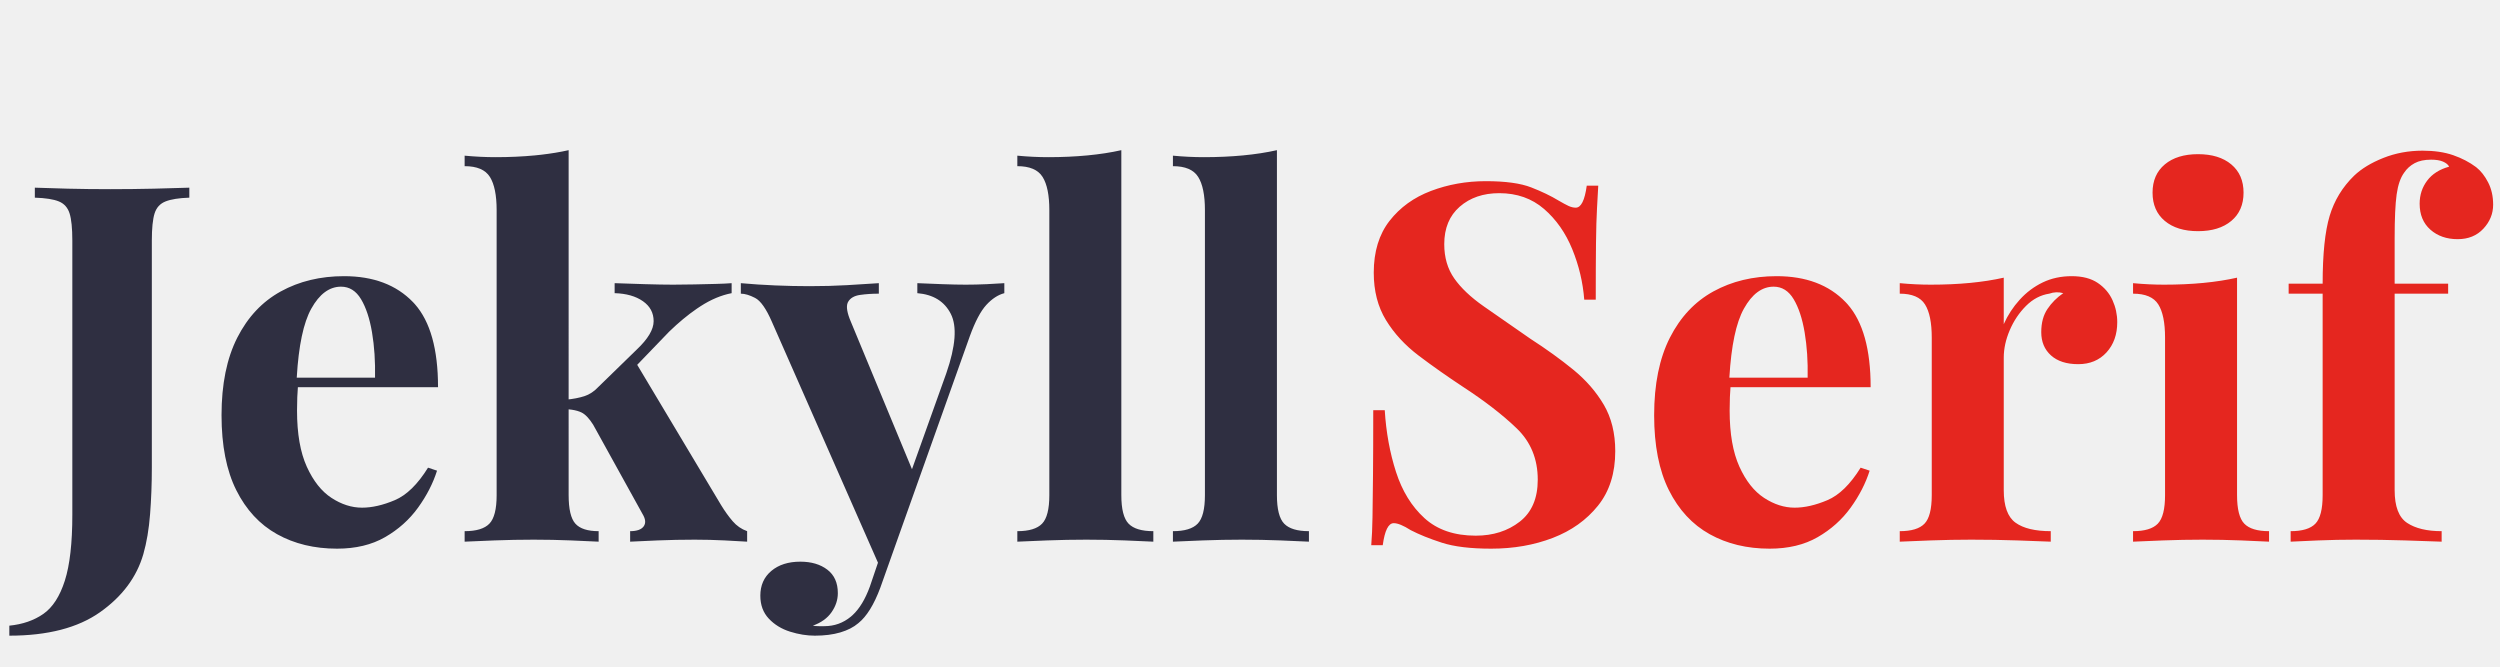
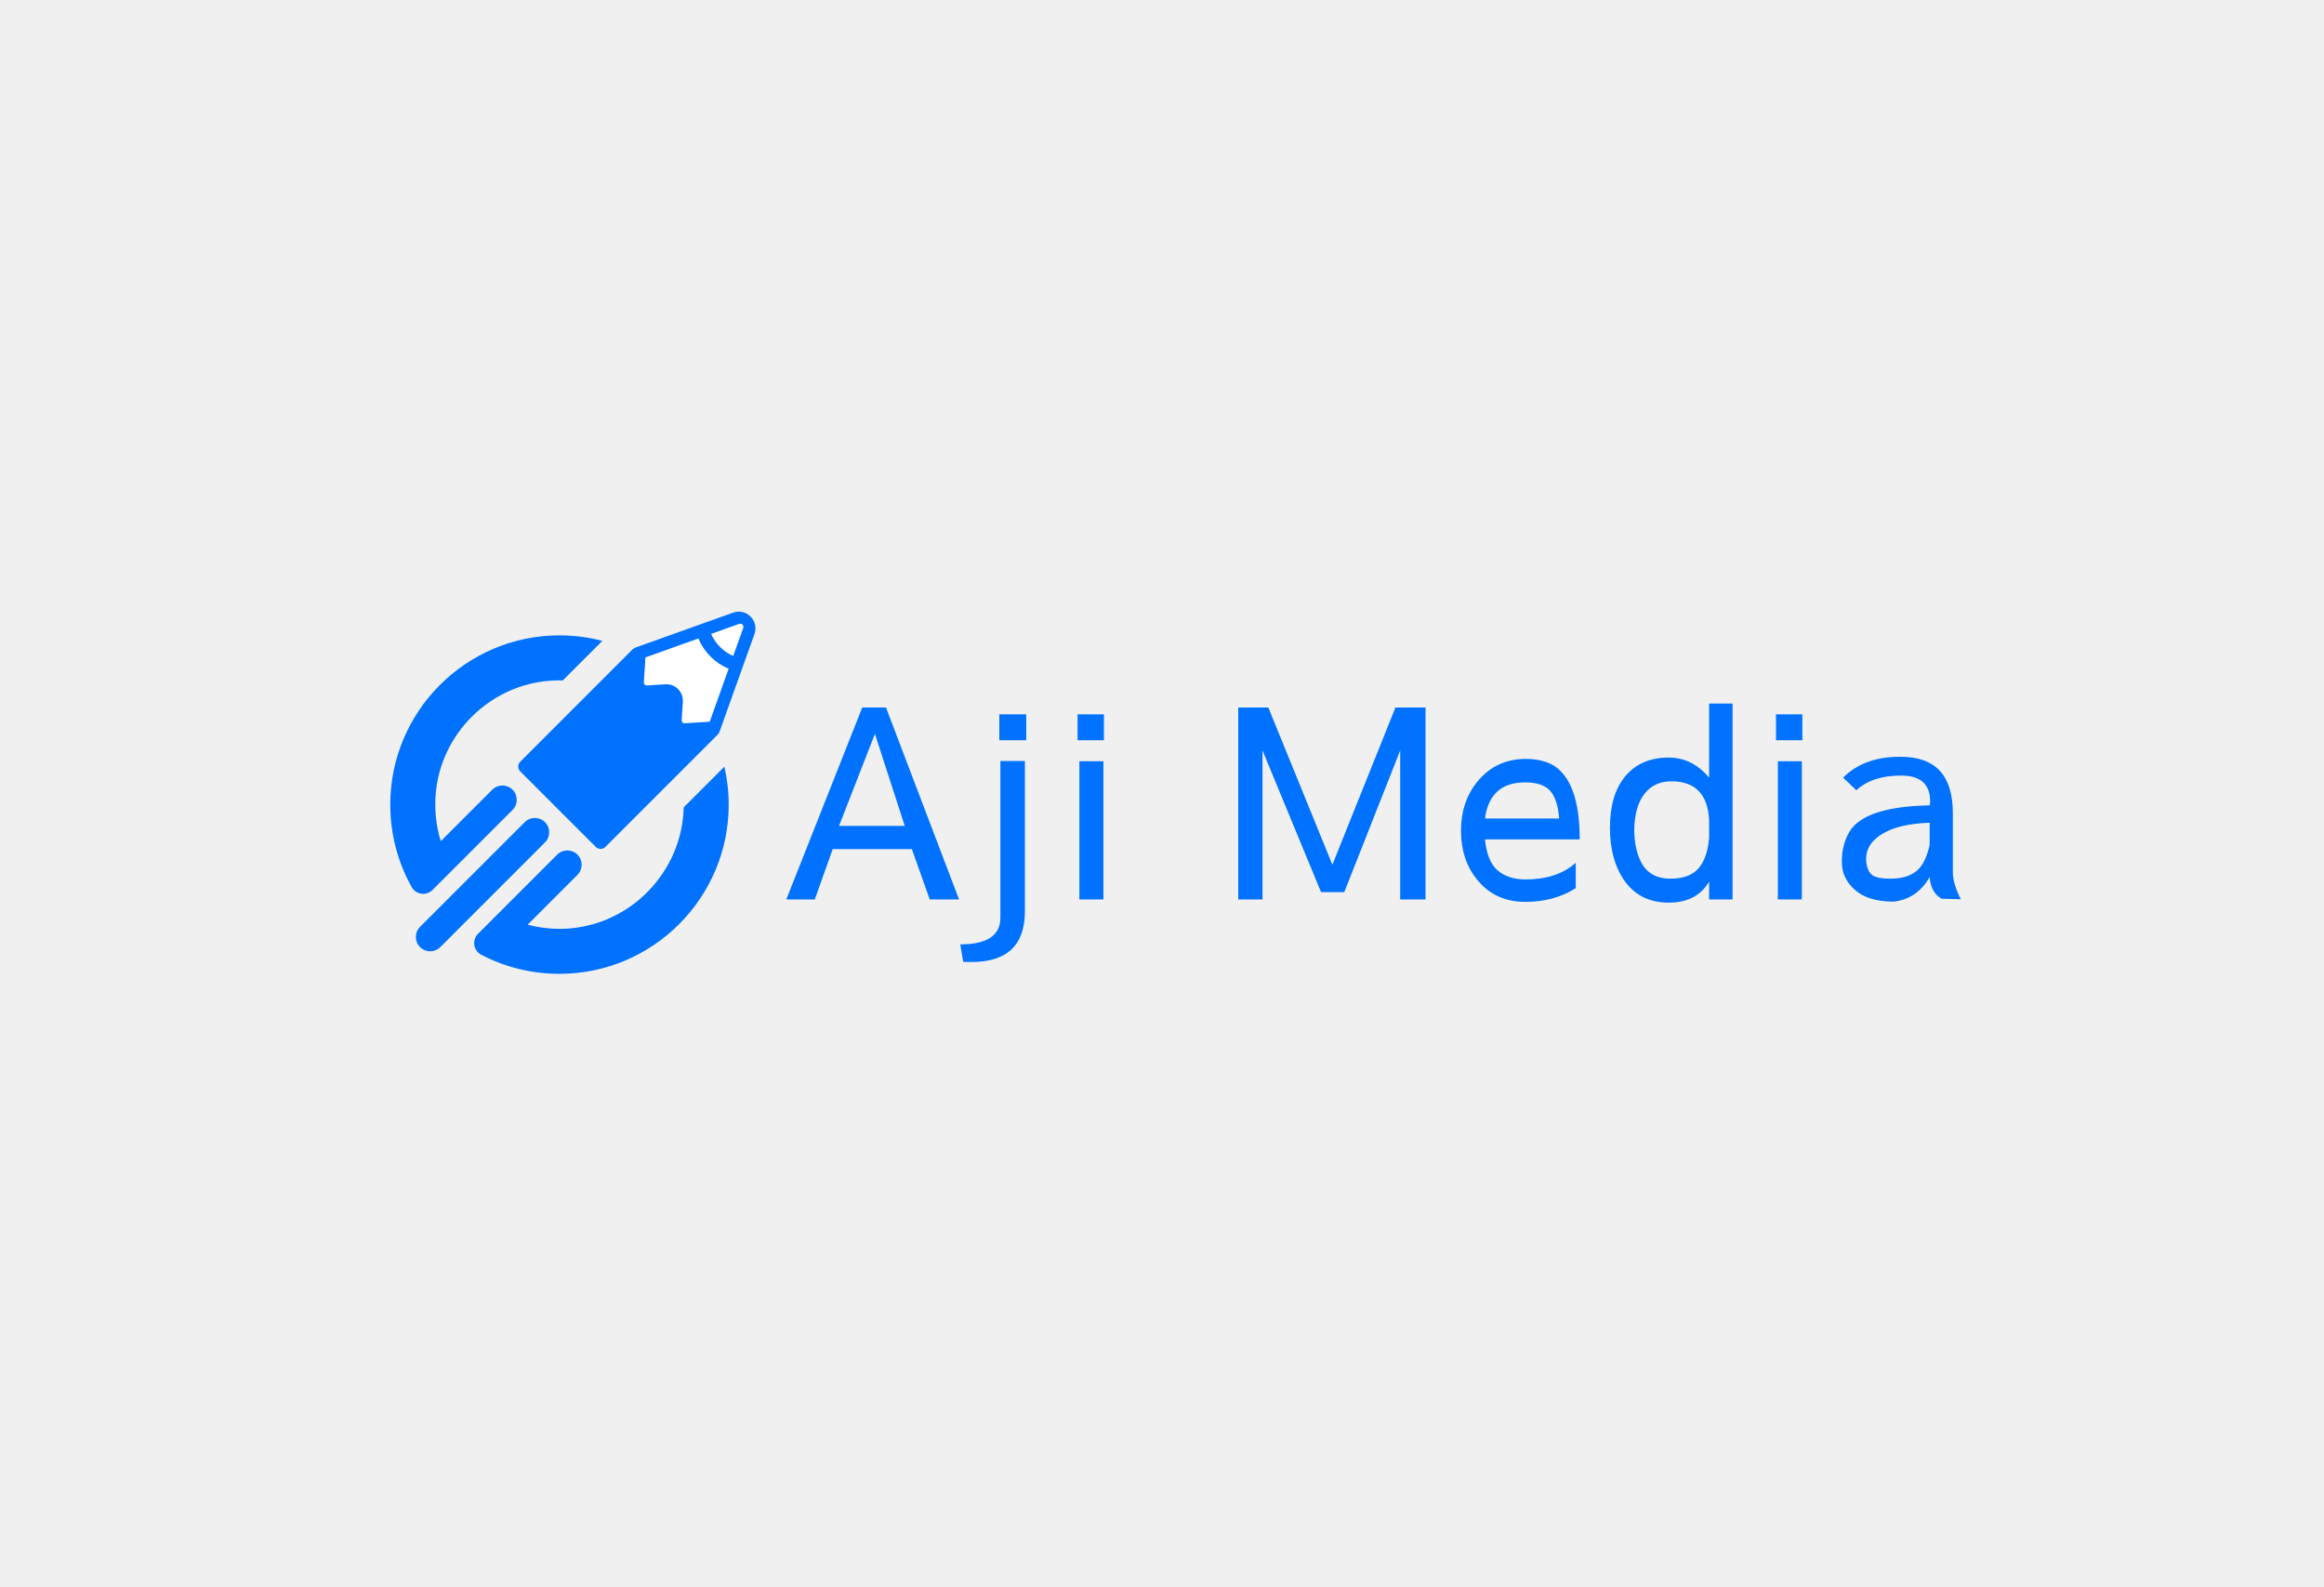
- <svg xmlns="http://www.w3.org/2000/svg" width="240px" height="64px" viewBox="0 0 240 64" version="1.1">
-   <g id="Page-1" stroke="none" stroke-width="1" fill="none" fill-rule="evenodd">
-     <g id="logo" transform="translate(2, 0)" fill-rule="nonzero">
-       <path id="Jekyll" fill="#2f2f41" d="M-1.104,61.024 C2.576,61.024 5.48,60.272 7.608,58.768 C9.736,57.264 11.12,55.408 11.76,53.2 C12.08,52.08 12.296,50.8 12.408,49.36 C12.52,47.92 12.576,46.44 12.576,44.92 L12.576,44.92 L12.576,23.104 C12.576,21.92 12.664,21.048 12.84,20.488 C13.016,19.928 13.368,19.544 13.896,19.336 C14.424,19.128 15.184,19.008 16.176,18.976 L16.176,18.976 L16.176,18.016 C15.28,18.048 14.152,18.08 12.792,18.112 C11.432,18.144 10.032,18.16 8.592,18.16 C7.152,18.16 5.784,18.144 4.488,18.112 C3.192,18.08 2.144,18.048 1.344,18.016 L1.344,18.016 L1.344,18.976 C2.368,19.008 3.136,19.128 3.648,19.336 C4.16,19.544 4.504,19.928 4.68,20.488 C4.856,21.048 4.944,21.92 4.944,23.104 L4.944,23.104 L4.944,49.408 C4.944,52.128 4.704,54.24 4.224,55.744 C3.744,57.248 3.056,58.312 2.16,58.936 C1.264,59.56 0.176,59.936 -1.104,60.064 L-1.104,60.064 L-1.104,61.024 Z M30.355,52.672 C32.147,52.672 33.683,52.304 34.963,51.568 C36.243,50.832 37.299,49.888 38.131,48.736 C38.963,47.584 39.571,46.4 39.955,45.184 L39.955,45.184 L39.091,44.896 C38.099,46.496 37.035,47.536 35.899,48.016 C34.763,48.496 33.715,48.736 32.755,48.736 C31.763,48.736 30.787,48.424 29.827,47.8 C28.867,47.176 28.075,46.176 27.451,44.8 C26.827,43.424 26.515,41.632 26.515,39.424 C26.515,38.976 26.523,38.544 26.539,38.128 C26.555,37.712 26.579,37.312 26.611,36.928 L26.593,37.168 L40.051,37.168 C40.051,33.532 39.309,30.875 37.826,29.197 L37.651,29.008 C36.051,27.344 33.843,26.512 31.027,26.512 C28.755,26.512 26.731,27 24.955,27.976 C23.179,28.952 21.787,30.432 20.779,32.416 C19.771,34.4 19.267,36.88 19.267,39.856 C19.267,42.768 19.739,45.168 20.683,47.056 C21.627,48.944 22.931,50.352 24.595,51.28 C26.259,52.208 28.179,52.672 30.355,52.672 Z M26.49,36.22 C26.669,33.175 27.133,30.979 27.883,29.632 C28.667,28.224 29.619,27.52 30.739,27.52 C31.539,27.52 32.179,27.92 32.659,28.72 C33.139,29.52 33.491,30.584 33.715,31.912 C33.939,33.24 34.035,34.688 34.003,36.256 L34.003,36.256 L26.487,36.256 L26.49,36.22 Z M69.725,52 L69.725,50.992 C69.181,50.8 68.717,50.48 68.333,50.032 C67.949,49.584 67.581,49.072 67.229,48.496 L67.229,48.496 L59.172,35.023 L62.237,31.84 C63.133,30.972 64.016,30.239 64.888,29.64 L65.261,29.392 C66.253,28.752 67.245,28.336 68.237,28.144 L68.237,28.144 L68.237,27.184 C67.853,27.216 67.341,27.24 66.701,27.256 C66.061,27.272 65.381,27.288 64.661,27.304 C63.941,27.32 63.261,27.328 62.621,27.328 C61.885,27.328 60.989,27.312 59.933,27.28 C58.877,27.248 57.901,27.216 57.005,27.184 L57.005,27.184 L57.005,28.144 C58.125,28.176 59.029,28.432 59.717,28.912 C60.405,29.392 60.749,30.032 60.749,30.832 C60.749,31.632 60.205,32.544 59.117,33.568 L59.117,33.568 L55.469,37.12 C55.053,37.568 54.597,37.872 54.101,38.032 C53.605,38.192 53.021,38.304 52.349,38.368 L52.588,38.342 L52.589,14.416 C51.762,14.603 50.869,14.75 49.909,14.859 L49.325,14.92 C48.141,15.032 46.893,15.088 45.581,15.088 C44.621,15.088 43.629,15.04 42.605,14.944 L42.605,14.944 L42.605,15.952 C43.789,15.952 44.597,16.296 45.029,16.984 C45.461,17.672 45.677,18.736 45.677,20.176 L45.677,20.176 L45.677,47.536 C45.677,48.88 45.445,49.792 44.981,50.272 C44.517,50.752 43.725,50.992 42.605,50.992 L42.605,50.992 L42.605,52 C43.245,51.968 44.197,51.928 45.461,51.88 C46.725,51.832 47.981,51.808 49.229,51.808 C50.445,51.808 51.637,51.832 52.805,51.88 C53.973,51.928 54.861,51.968 55.469,52 L55.469,52 L55.469,50.992 C54.413,50.992 53.669,50.752 53.237,50.272 C52.805,49.792 52.589,48.88 52.589,47.536 L52.589,47.536 L52.588,39.298 L52.602,39.298 C53.012,39.336 53.36,39.41 53.648,39.521 L53.813,39.592 C54.181,39.768 54.557,40.16 54.941,40.768 L54.941,40.768 L59.693,49.36 C59.981,49.84 60.013,50.232 59.789,50.536 C59.565,50.84 59.133,50.992 58.493,50.992 L58.493,50.992 L58.493,52 C59.069,51.968 59.949,51.928 61.133,51.88 C62.317,51.832 63.501,51.808 64.685,51.808 C65.645,51.808 66.605,51.832 67.565,51.88 C68.525,51.928 69.245,51.968 69.725,52 L69.725,52 Z M76.224,61.024 C77.152,61.024 77.968,60.92 78.672,60.712 C79.376,60.504 79.952,60.208 80.4,59.824 C81.2,59.184 81.904,58.048 82.512,56.416 L82.512,56.416 L84.336,51.28 L91.104,32.272 C91.616,30.864 92.144,29.864 92.688,29.272 C93.232,28.68 93.808,28.304 94.416,28.144 L94.416,28.144 L94.416,27.184 C94,27.216 93.44,27.248 92.736,27.28 C92.032,27.312 91.36,27.328 90.72,27.328 C90.08,27.328 89.328,27.312 88.464,27.28 C87.6,27.248 86.8,27.216 86.064,27.184 L86.064,27.184 L86.064,28.144 C87.6,28.272 88.672,28.936 89.28,30.136 C89.888,31.336 89.744,33.232 88.848,35.824 L88.848,35.824 L85.55,45.046 L79.68,30.88 C79.325,30.053 79.223,29.451 79.373,29.074 L79.416,28.984 C79.624,28.616 80.008,28.392 80.568,28.312 C81.128,28.232 81.728,28.192 82.368,28.192 L82.368,28.192 L82.368,27.184 C81.408,27.248 80.384,27.312 79.296,27.376 C78.208,27.44 77.008,27.472 75.696,27.472 C74.64,27.472 73.544,27.448 72.408,27.4 C71.272,27.352 70.176,27.28 69.12,27.184 L69.12,27.184 L69.12,28.192 C69.504,28.192 69.96,28.328 70.488,28.6 C71.016,28.872 71.552,29.632 72.096,30.88 L72.096,30.88 L82.285,54.018 L81.504,56.32 C81.061,57.531 80.509,58.442 79.847,59.053 L79.68,59.2 C78.944,59.808 78.096,60.112 77.136,60.112 L77.136,60.112 L76.608,60.112 C76.384,60.112 76.192,60.096 76.032,60.064 C76.832,59.776 77.432,59.344 77.832,58.768 C78.232,58.192 78.432,57.584 78.432,56.944 C78.432,55.952 78.096,55.2 77.424,54.688 C76.752,54.176 75.888,53.92 74.832,53.92 C73.68,53.92 72.752,54.216 72.048,54.808 C71.344,55.4 70.992,56.192 70.992,57.184 C70.992,58.08 71.264,58.816 71.808,59.392 C72.352,59.968 73.032,60.384 73.848,60.64 C74.664,60.896 75.456,61.024 76.224,61.024 Z M108.72,52 L108.72,50.992 C107.6,50.992 106.808,50.752 106.344,50.272 C105.88,49.792 105.648,48.88 105.648,47.536 L105.648,47.536 L105.648,14.416 C104.656,14.64 103.568,14.808 102.384,14.92 C101.2,15.032 99.952,15.088 98.64,15.088 C97.68,15.088 96.688,15.04 95.664,14.944 L95.664,14.944 L95.664,15.952 C96.848,15.952 97.656,16.296 98.088,16.984 C98.52,17.672 98.736,18.736 98.736,20.176 L98.736,20.176 L98.736,47.536 C98.736,48.88 98.504,49.792 98.04,50.272 C97.576,50.752 96.784,50.992 95.664,50.992 L95.664,50.992 L95.664,52 C96.304,51.968 97.256,51.928 98.52,51.88 C99.784,51.832 101.04,51.808 102.288,51.808 C103.536,51.808 104.768,51.832 105.984,51.88 C107.2,51.928 108.112,51.968 108.72,52 L108.72,52 Z M123.657,52 L123.657,50.992 C122.537,50.992 121.745,50.752 121.281,50.272 C120.817,49.792 120.585,48.88 120.585,47.536 L120.585,47.536 L120.585,14.416 C119.593,14.64 118.505,14.808 117.321,14.92 C116.137,15.032 114.889,15.088 113.577,15.088 C112.617,15.088 111.625,15.04 110.601,14.944 L110.601,14.944 L110.601,15.952 C111.785,15.952 112.593,16.296 113.025,16.984 C113.457,17.672 113.673,18.736 113.673,20.176 L113.673,20.176 L113.673,47.536 C113.673,48.88 113.441,49.792 112.977,50.272 C112.513,50.752 111.721,50.992 110.601,50.992 L110.601,50.992 L110.601,52 C111.241,51.968 112.193,51.928 113.457,51.88 C114.721,51.832 115.977,51.808 117.225,51.808 C118.473,51.808 119.705,51.832 120.921,51.88 C122.137,51.928 123.049,51.968 123.657,52 L123.657,52 Z" />
-       <path id="Serif" fill="#E5261F" d="M141.16,52.672 C143.304,52.672 145.272,52.328 147.064,51.64 C148.856,50.952 150.304,49.92 151.408,48.544 C152.512,47.168 153.064,45.424 153.064,43.312 C153.064,41.584 152.696,40.096 151.96,38.848 C151.224,37.6 150.248,36.48 149.032,35.488 C147.816,34.496 146.44,33.504 144.904,32.512 C143.144,31.296 141.648,30.256 140.416,29.392 C139.184,28.528 138.248,27.64 137.608,26.728 C136.968,25.816 136.648,24.72 136.648,23.44 C136.648,21.904 137.144,20.704 138.136,19.84 C139.128,18.976 140.392,18.544 141.928,18.544 C143.624,18.544 145.056,19.048 146.224,20.056 C147.392,21.064 148.296,22.352 148.936,23.92 C149.576,25.488 149.96,27.104 150.088,28.768 L150.088,28.768 L151.192,28.768 C151.192,26.528 151.2,24.72 151.216,23.344 C151.232,21.968 151.264,20.856 151.312,20.008 C151.36,19.16 151.4,18.432 151.432,17.824 L151.432,17.824 L150.328,17.824 C150.136,19.232 149.784,19.936 149.272,19.936 C149.048,19.936 148.816,19.88 148.576,19.768 C148.336,19.656 148.024,19.488 147.64,19.264 C146.904,18.816 146.024,18.392 145,17.992 C143.976,17.592 142.52,17.392 140.632,17.392 C138.776,17.392 137.024,17.704 135.376,18.328 C133.728,18.952 132.4,19.912 131.392,21.208 C130.384,22.504 129.88,24.16 129.88,26.176 C129.88,27.936 130.272,29.456 131.056,30.736 C131.84,32.016 132.888,33.152 134.2,34.144 C135.512,35.136 136.92,36.128 138.424,37.12 C140.536,38.496 142.264,39.832 143.608,41.128 C144.952,42.424 145.624,44.064 145.624,46.048 C145.624,47.84 145.048,49.184 143.896,50.08 C142.744,50.976 141.336,51.424 139.672,51.424 C137.624,51.424 135.984,50.864 134.752,49.744 C133.52,48.624 132.608,47.144 132.016,45.304 C131.424,43.464 131.064,41.488 130.936,39.376 L130.936,39.376 L129.832,39.376 C129.832,41.904 129.824,43.992 129.808,45.64 C129.792,47.288 129.776,48.624 129.76,49.648 C129.744,50.672 129.704,51.568 129.64,52.336 L129.64,52.336 L130.744,52.336 C130.936,50.928 131.288,50.224 131.8,50.224 C132.184,50.224 132.728,50.448 133.432,50.896 C134.232,51.312 135.224,51.712 136.408,52.096 C137.592,52.48 139.176,52.672 141.16,52.672 Z M167.886,52.672 C169.678,52.672 171.214,52.304 172.494,51.568 C173.774,50.832 174.83,49.888 175.662,48.736 C176.494,47.584 177.102,46.4 177.486,45.184 L177.486,45.184 L176.622,44.896 C175.63,46.496 174.566,47.536 173.43,48.016 C172.294,48.496 171.246,48.736 170.286,48.736 C169.294,48.736 168.318,48.424 167.358,47.8 C166.398,47.176 165.606,46.176 164.982,44.8 C164.358,43.424 164.046,41.632 164.046,39.424 C164.046,38.976 164.054,38.544 164.07,38.128 C164.086,37.712 164.11,37.312 164.142,36.928 L164.124,37.168 L177.582,37.168 C177.582,33.532 176.84,30.875 175.357,29.197 L175.182,29.008 C173.582,27.344 171.374,26.512 168.558,26.512 C166.286,26.512 164.262,27 162.486,27.976 C160.71,28.952 159.318,30.432 158.31,32.416 C157.302,34.4 156.798,36.88 156.798,39.856 C156.798,42.768 157.27,45.168 158.214,47.056 C159.158,48.944 160.462,50.352 162.126,51.28 C163.79,52.208 165.71,52.672 167.886,52.672 Z M164.021,36.22 C164.2,33.175 164.664,30.979 165.414,29.632 C166.198,28.224 167.15,27.52 168.27,27.52 C169.07,27.52 169.71,27.92 170.19,28.72 C170.67,29.52 171.022,30.584 171.246,31.912 C171.47,33.24 171.566,34.688 171.534,36.256 L171.534,36.256 L164.018,36.256 L164.021,36.22 Z M194.872,52 L194.872,50.992 C193.368,50.992 192.24,50.72 191.488,50.176 C190.736,49.632 190.36,48.592 190.36,47.056 L190.36,47.056 L190.36,34.336 C190.36,33.472 190.552,32.592 190.936,31.696 C191.32,30.8 191.84,30.024 192.496,29.368 C193.152,28.712 193.896,28.32 194.728,28.192 C195.176,28.032 195.624,28.016 196.072,28.144 C195.464,28.56 194.96,29.064 194.56,29.656 C194.16,30.248 193.96,30.992 193.96,31.888 C193.96,32.816 194.272,33.56 194.896,34.12 C195.52,34.68 196.392,34.96 197.512,34.96 C198.632,34.96 199.536,34.584 200.224,33.832 C200.912,33.08 201.256,32.112 201.256,30.928 C201.256,30.192 201.104,29.488 200.8,28.816 C200.496,28.144 200.024,27.592 199.384,27.16 C198.744,26.728 197.912,26.512 196.888,26.512 C195.864,26.512 194.936,26.712 194.104,27.112 C193.272,27.512 192.536,28.064 191.896,28.768 C191.256,29.472 190.744,30.256 190.36,31.12 L190.36,31.12 L190.36,26.656 C189.368,26.88 188.288,27.048 187.12,27.16 C185.952,27.272 184.696,27.328 183.352,27.328 C182.392,27.328 181.4,27.28 180.376,27.184 L180.376,27.184 L180.376,28.192 C181.56,28.192 182.368,28.536 182.8,29.224 C183.232,29.912 183.448,30.976 183.448,32.416 L183.448,32.416 L183.448,47.536 C183.448,48.88 183.216,49.792 182.752,50.272 C182.288,50.752 181.496,50.992 180.376,50.992 L180.376,50.992 L180.376,52 C181.048,51.968 182.04,51.928 183.352,51.88 C184.664,51.832 185.96,51.808 187.24,51.808 C188.776,51.808 190.248,51.832 191.656,51.88 C193.064,51.928 194.136,51.968 194.872,52 L194.872,52 Z M209.013,22.192 C210.357,22.192 211.421,21.864 212.205,21.208 C212.989,20.552 213.381,19.648 213.381,18.496 C213.381,17.344 212.989,16.44 212.205,15.784 C211.421,15.128 210.357,14.8 209.013,14.8 C207.669,14.8 206.605,15.128 205.821,15.784 C205.037,16.44 204.645,17.344 204.645,18.496 C204.645,19.648 205.037,20.552 205.821,21.208 C206.605,21.864 207.669,22.192 209.013,22.192 Z M215.829,52 L215.829,50.992 C214.709,50.992 213.917,50.752 213.453,50.272 C212.989,49.792 212.757,48.88 212.757,47.536 L212.757,47.536 L212.757,26.656 C211.765,26.88 210.685,27.048 209.517,27.16 C208.349,27.272 207.093,27.328 205.749,27.328 C204.789,27.328 203.797,27.28 202.773,27.184 L202.773,27.184 L202.773,28.192 C203.957,28.192 204.765,28.536 205.197,29.224 C205.629,29.912 205.845,30.976 205.845,32.416 L205.845,32.416 L205.845,47.536 C205.845,48.88 205.613,49.792 205.149,50.272 C204.685,50.752 203.893,50.992 202.773,50.992 L202.773,50.992 L202.773,52 C203.413,51.968 204.373,51.928 205.653,51.88 C206.933,51.832 208.197,51.808 209.445,51.808 C210.693,51.808 211.925,51.832 213.141,51.88 C214.357,51.928 215.253,51.968 215.829,52 L215.829,52 Z M232.398,52 L232.398,50.992 C230.99,50.992 229.886,50.728 229.086,50.2 C228.286,49.672 227.886,48.624 227.886,47.056 L227.886,47.056 L227.886,28.192 L233.022,28.192 L233.022,27.232 L227.886,27.232 L227.886,22.864 C227.886,20.976 227.95,19.576 228.078,18.664 C228.206,17.752 228.446,17.056 228.798,16.576 C229.054,16.192 229.39,15.888 229.806,15.664 C230.222,15.44 230.75,15.328 231.39,15.328 C231.87,15.328 232.254,15.392 232.542,15.52 C232.83,15.648 233.022,15.808 233.118,16 C232.19,16.256 231.486,16.704 231.006,17.344 C230.526,17.984 230.286,18.72 230.286,19.552 C230.286,20.608 230.63,21.44 231.318,22.048 C232.006,22.656 232.878,22.96 233.934,22.96 C234.958,22.96 235.782,22.624 236.406,21.952 C237.03,21.28 237.342,20.512 237.342,19.648 C237.342,18.848 237.182,18.136 236.862,17.512 C236.542,16.888 236.158,16.4 235.71,16.048 C235.07,15.568 234.334,15.184 233.502,14.896 C232.67,14.608 231.694,14.464 230.574,14.464 C229.23,14.464 227.974,14.696 226.806,15.16 C225.638,15.624 224.702,16.192 223.998,16.864 C222.878,17.952 222.094,19.24 221.646,20.728 C221.198,22.216 220.974,24.384 220.974,27.232 L220.974,27.232 L217.71,27.232 L217.71,28.192 L220.974,28.192 L220.974,47.536 C220.974,48.88 220.742,49.792 220.278,50.272 C219.814,50.752 219.022,50.992 217.902,50.992 L217.902,50.992 L217.902,52 C218.51,51.968 219.398,51.928 220.566,51.88 C221.734,51.832 222.926,51.808 224.142,51.808 C225.806,51.808 227.39,51.832 228.894,51.88 C230.398,51.928 231.566,51.968 232.398,52 L232.398,52 Z" />
+ <svg xmlns="http://www.w3.org/2000/svg" class="svg-logo" width="2400" height="2400" viewBox="0 0 630 430" style="height: auto;">
+   <rect width="630" height="630" y="-100" rx="0" ry="0" fill="transparent" fill-opacity="0" />
+   <g data-element="wrapper" transform="translate(-31.50001 -21.5) scale(1.1)">
+     <g>
+       <g data-element="icon" transform="scale(0.1698059) translate(700.0511 965.4829)">
+         <path id="color_x5F_2_11_" d="M500.647,69.491l40.629-14.532c2.512-0.886,4.255,0.465,4.887,1.1    c0.631,0.631,2.002,2.368,1.1,4.893l-14.528,40.626C518.404,95.331,506.894,83.82,500.647,69.491z M482.169,76.1L405.285,103.6    l-2.266,36.271c-0.102,1.642,0.717,2.722,1.218,3.219c0.494,0.5,1.533,1.332,3.223,1.221l26.919-1.673    c0.491-0.032,0.982-0.045,1.469-0.045c6.289,0,12.349,2.493,16.821,6.965c4.816,4.82,7.338,11.485,6.914,18.287l-1.673,26.919    c-0.102,1.642,0.72,2.725,1.221,3.223c0.497,0.5,1.527,1.326,3.223,1.221l36.278-2.263l27.497-76.89    C506.305,111.79,490.435,95.92,482.169,76.1z" fill="#ffffff" fill-opacity="1" />
+         <path id="color_x5F_1_14_" d="M557.869,44.345c-6.703-6.703-16.406-8.884-25.335-5.69l-142.06,50.813    c-0.077,0.027-0.135,0.083-0.211,0.113c-0.222,0.085-0.411,0.233-0.628,0.335c-0.875,0.414-1.659,0.934-2.36,1.567    c-0.131,0.118-0.3,0.157-0.426,0.282L223.539,255.078c-3.825,3.822-3.825,10.025,0,13.847l109.763,109.763    c1.913,1.913,4.418,2.869,6.923,2.869c2.505,0,5.011-0.956,6.923-2.869L510.46,215.377c0.126-0.126,0.166-0.297,0.284-0.428    c0.628-0.696,1.144-1.475,1.557-2.343c0.106-0.223,0.258-0.418,0.345-0.647c0.029-0.075,0.084-0.133,0.112-0.209L563.565,69.68    C566.756,60.755,564.572,51.045,557.869,44.345z M498.629,196.945l-36.278,2.263c-1.696,0.105-2.725-0.72-3.223-1.221    c-0.5-0.497-1.323-1.581-1.221-3.223l1.673-26.919c0.424-6.802-2.097-13.467-6.914-18.287c-4.472-4.472-10.532-6.965-16.821-6.965    c-0.488,0-0.979,0.013-1.469,0.045l-26.919,1.673c-1.689,0.112-2.729-0.72-3.223-1.221c-0.5-0.497-1.32-1.578-1.218-3.219    l2.266-36.271L482.169,76.1c8.265,19.82,24.136,35.69,43.956,43.955L498.629,196.945z M547.262,60.951l-14.528,40.626    c-14.329-6.246-25.84-17.757-32.087-32.086l40.629-14.532c2.512-0.886,4.255,0.465,4.886,1.1    C546.793,56.689,548.164,58.426,547.262,60.951z M212.438,324.96L96.242,441.156c-8.955,8.955-23.962,6.8-30.154-4.246    c-20.277-36.171-31.096-77.093-31.096-119.699c0-135.412,110.166-245.578,245.578-245.578c21.481,0.001,42.319,2.793,62.19,8    l-57.378,57.378c-6.341-0.167-12.756-0.037-19.242,0.471c-87.166,6.817-157.919,77.027-165.211,164.154    c-1.984,23.706,0.653,46.908,7.353,68.7l74.767-74.767c8.116-8.116,21.275-8.116,29.391,0    C220.554,303.685,220.554,316.844,212.438,324.96z M107.616,524.002L259.548,372.07c8.116-8.116,8.116-21.275,0-29.391l0,0    c-8.116-8.116-21.275-8.116-29.391,0L78.225,494.611c-8.116,8.116-8.116,21.275,0,29.391l0,0    C86.341,532.118,99.5,532.118,107.616,524.002z M526.15,317.213c-0.001-18.916-2.222-37.312-6.291-55.011l-59.061,59.061    c-0.008,0.35,0.008,0.696-0.002,1.046c-2.578,92.963-77.593,170.043-170.464,174.94c-19.199,1.012-37.99-1.071-55.934-5.812    l72.259-72.259c8.116-8.116,8.116-21.275,0-29.391s-21.275-8.116-29.391,0L162.353,504.701c-9.077,9.077-6.763,24.402,4.611,30.352    c34.648,18.125,73.386,27.738,113.607,27.738C415.984,562.791,526.15,452.626,526.15,317.213z" fill="#0072ff" fill-opacity="1" />
+       </g>
+       <path d="M233.85 228.78L253.35 228.78L257.77 241.19L264.99 241.19L246.98 193.88L241.13 193.88L222.41 241.19L229.43 241.19L233.85 228.78ZM235.41 223.06L244.25 200.38L251.60 223.06L235.41 223.06ZM274.91 195.56L274.91 201.94L281.54 201.94L281.54 195.56L274.91 195.56ZM281.21 244.12L281.21 207.07L275.17 207.07L275.17 245.68Q275.17 252.25 265.29 252.25L265.29 252.25L266.00 256.54Q266.46 256.60 268.02 256.60L268.02 256.60Q281.21 256.60 281.21 244.12L281.21 244.12ZM294.19 195.56L294.19 201.94L300.69 201.94L300.69 195.56L294.19 195.56ZM294.64 207.13L294.64 241.19L300.56 241.19L300.56 207.13L294.64 207.13ZM339.77 241.19L339.77 204.47L354.20 239.38L359.92 239.38L373.70 204.47L373.70 241.19L379.94 241.19L379.94 193.88L372.53 193.88L356.99 232.62L341.20 193.88L333.79 193.88L333.79 241.19L339.77 241.19ZM394.60 226.38L417.94 226.38Q417.94 212.01 411.31 208.05L411.31 208.05Q408.51 206.55 404.68 206.55L404.68 206.55Q397.66 206.55 393.17 211.62L393.17 211.62Q388.69 216.69 388.69 224.23L388.69 224.23Q388.69 231.84 393.11 236.84L393.11 236.84Q397.46 241.78 404.55 241.78L404.55 241.78Q411.63 241.78 416.96 238.40L416.96 238.40L416.96 232.16Q412.35 236.25 404.61 236.25L404.61 236.25Q400.26 236.25 397.66 233.98L397.66 233.98Q395.12 231.77 394.60 226.38L394.60 226.38ZM404.48 212.34L404.61 212.34Q408.84 212.34 410.72 214.48L410.72 214.48Q412.54 216.63 412.87 221.24L412.87 221.24L394.60 221.24Q395.77 212.34 404.48 212.34L404.48 212.34ZM439.88 241.97L439.88 241.97Q446.77 241.97 449.83 236.78L449.83 236.78L449.83 241.19L455.61 241.19L455.61 192.90L449.83 192.90L449.83 211.16Q445.67 206.22 439.88 206.22L439.88 206.22Q432.99 206.22 429.16 210.84L429.16 210.84Q425.39 215.39 425.39 223.51L425.39 223.51Q425.39 231.64 429.16 236.84L429.16 236.84Q432.99 241.97 439.88 241.97L439.88 241.97ZM449.83 221.56L449.83 221.56L449.83 226.05Q449.37 231.12 447.16 233.59L447.16 233.59Q444.95 236.06 440.27 236.06L440.27 236.06Q435.66 236.06 433.51 232.75L433.51 232.75Q431.43 229.43 431.37 224.03L431.37 224.03Q431.50 218.12 433.97 215.06L433.97 215.06Q436.37 212.07 440.53 212.07L440.53 212.07Q449.31 212.07 449.83 221.56L449.83 221.56ZM466.31 195.56L466.31 201.94L472.81 201.94L472.81 195.56L466.31 195.56ZM466.77 207.13L466.77 241.19L472.68 241.19L472.68 207.13L466.77 207.13ZM504.31 217.08L504.31 217.08L504.18 217.99Q488.32 218.31 484.49 224.36L484.49 224.36Q482.54 227.61 482.54 231.77L482.54 231.77L482.54 231.97Q482.54 236.00 485.79 238.85L485.79 238.85Q489.04 241.72 495.34 241.72L495.34 241.72Q501.06 241.06 504.18 235.67L504.18 235.67Q504.44 239.44 507.11 241L507.11 241L511.85 241.13Q509.90 237.23 509.90 234.63L509.90 234.63L509.90 219.94Q509.90 206.03 497.10 206.03L497.10 206.03L496.77 206.03Q488.00 206.03 482.86 211.16L482.86 211.16L486.11 214.28Q490.01 210.65 497.16 210.65L497.16 210.65Q504.31 210.65 504.31 217.08ZM489.49 234.63L489.49 234.63Q488.52 233.26 488.52 231.19L488.52 231.19Q488.52 227.41 492.55 225.01L492.55 225.01Q496.58 222.54 504.18 222.28L504.18 222.28L504.18 227.41Q504.18 228.13 503.73 229.43L503.73 229.43Q502.62 233.13 500.41 234.56L500.41 234.56Q498.27 236.06 494.37 236.06L494.37 236.06Q490.40 236.06 489.49 234.63L489.49 234.63Z" data-element="company-name" data-text-path="" data-text="Aji Media" data-font-family="JP Sawarabi Gothic" fill="#0072ff" fill-opacity="1" />
    </g>
  </g>
</svg>
